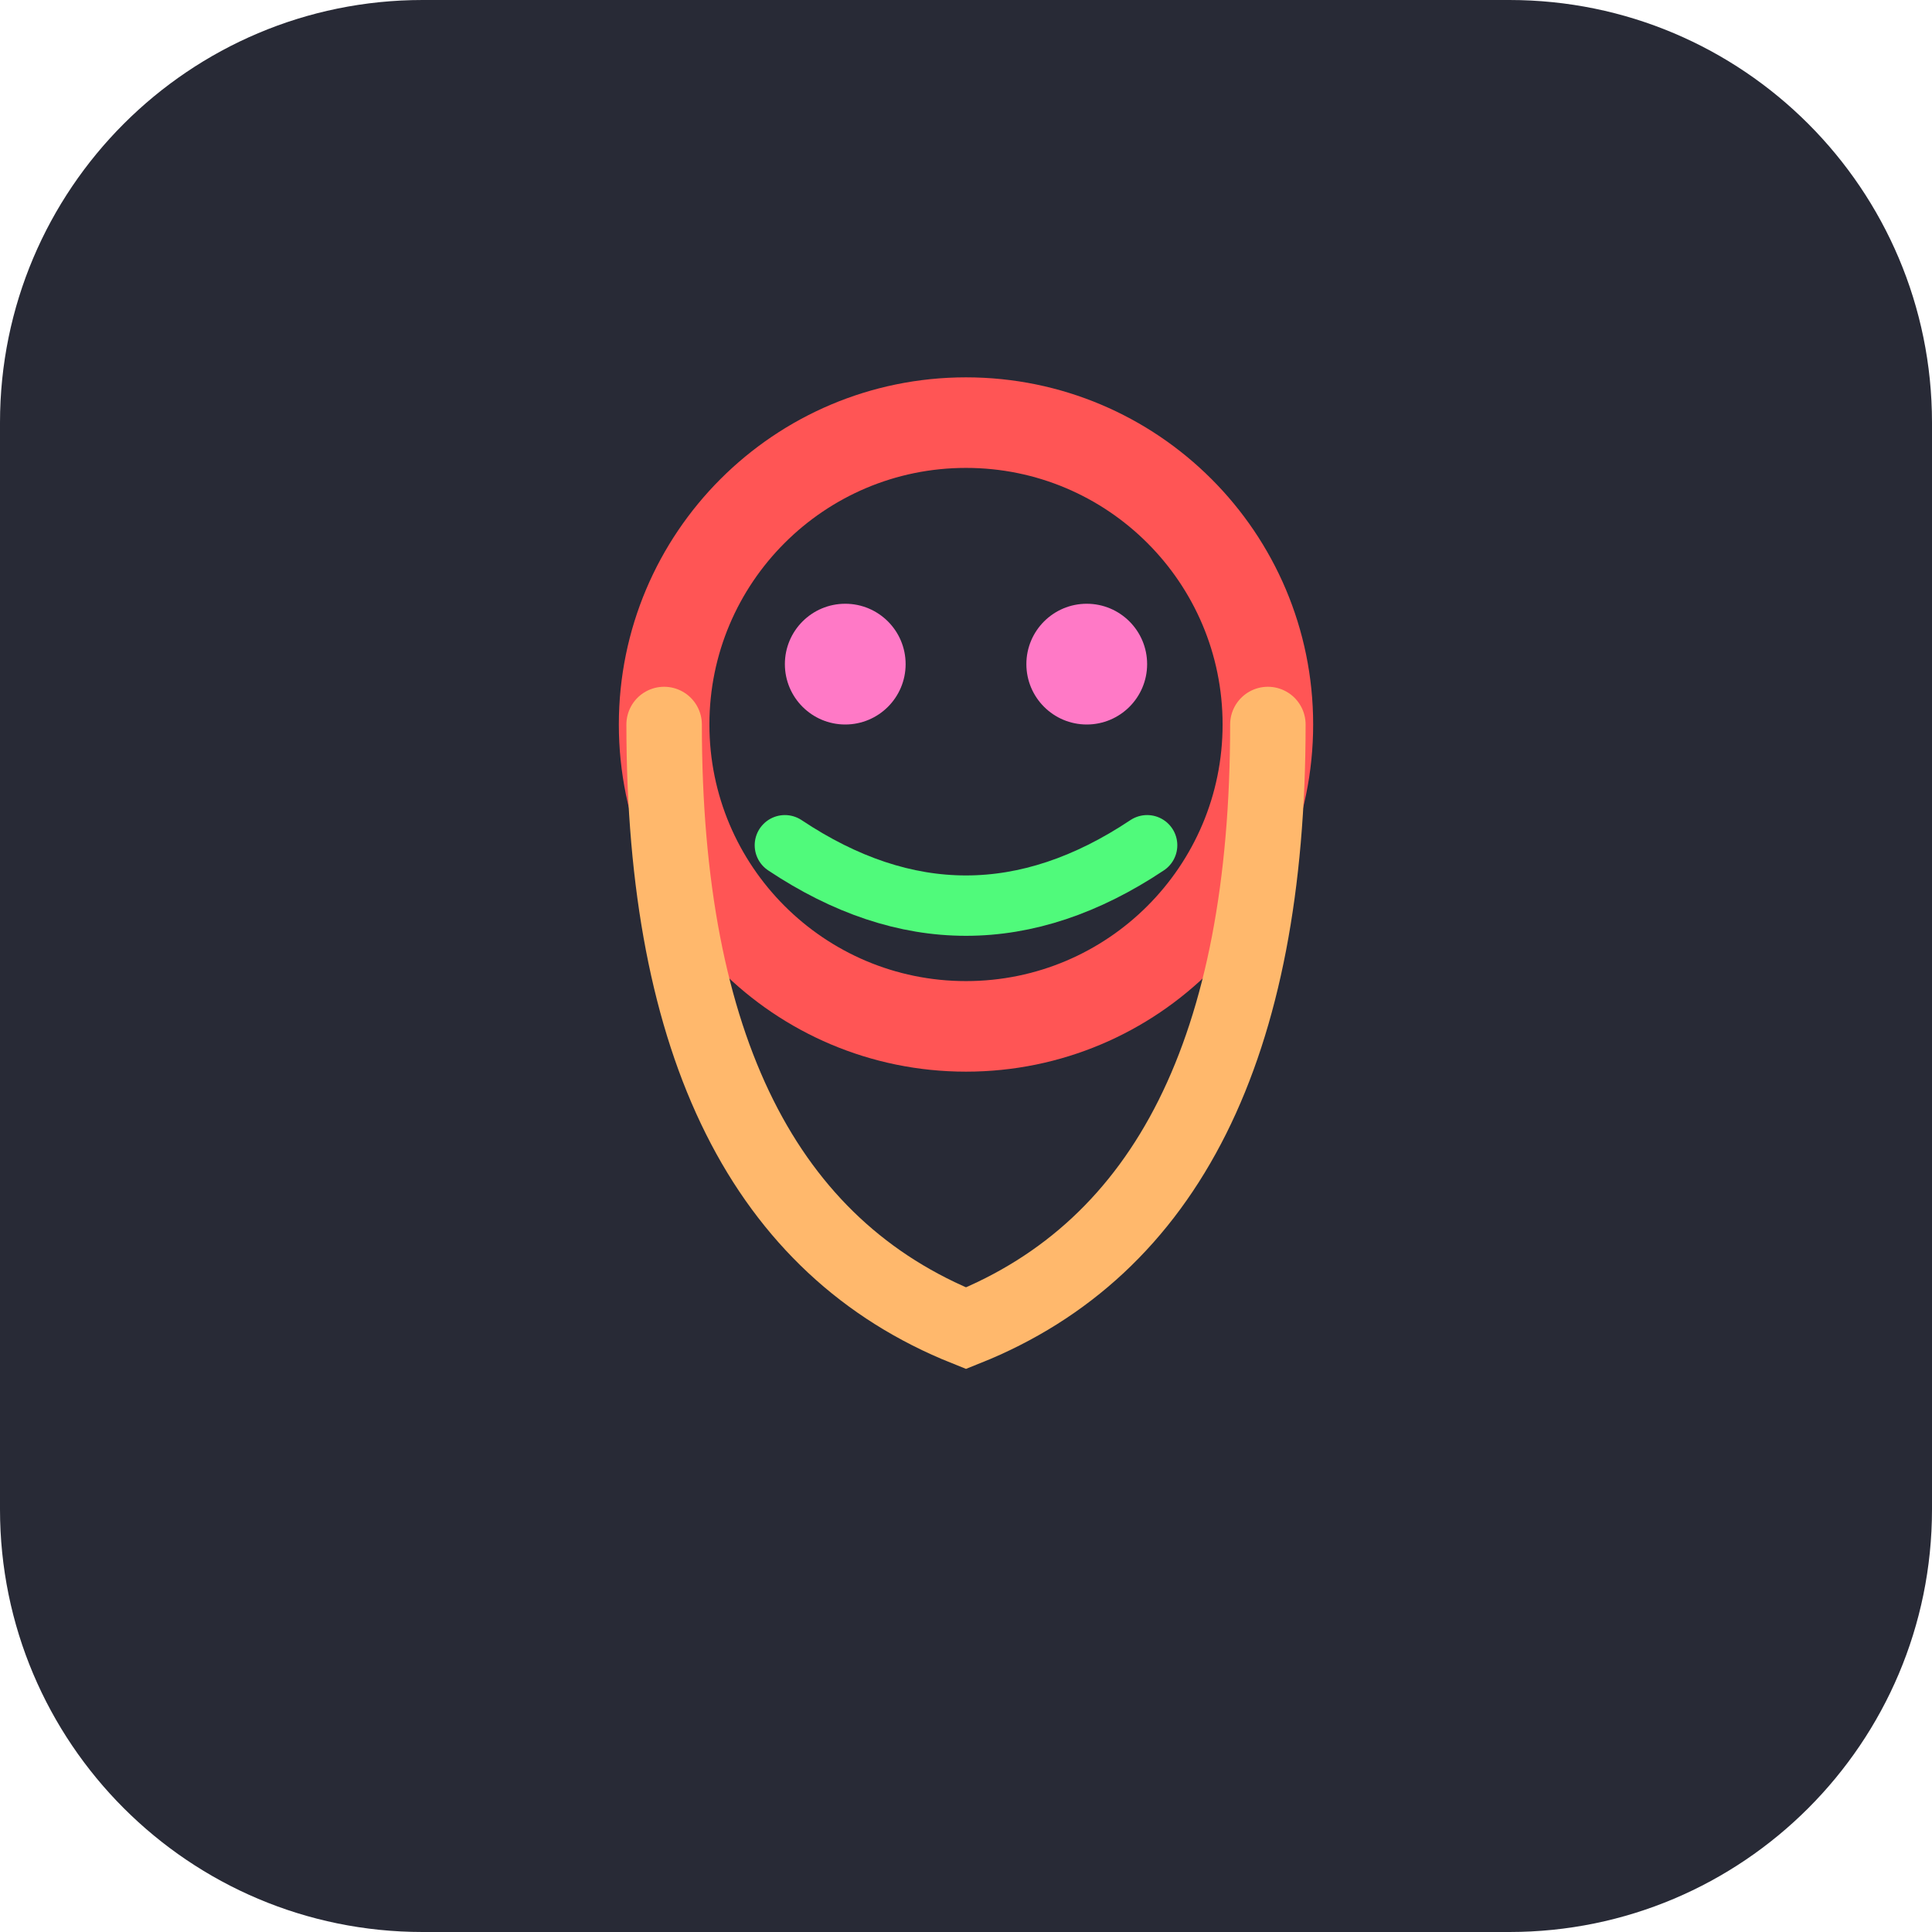
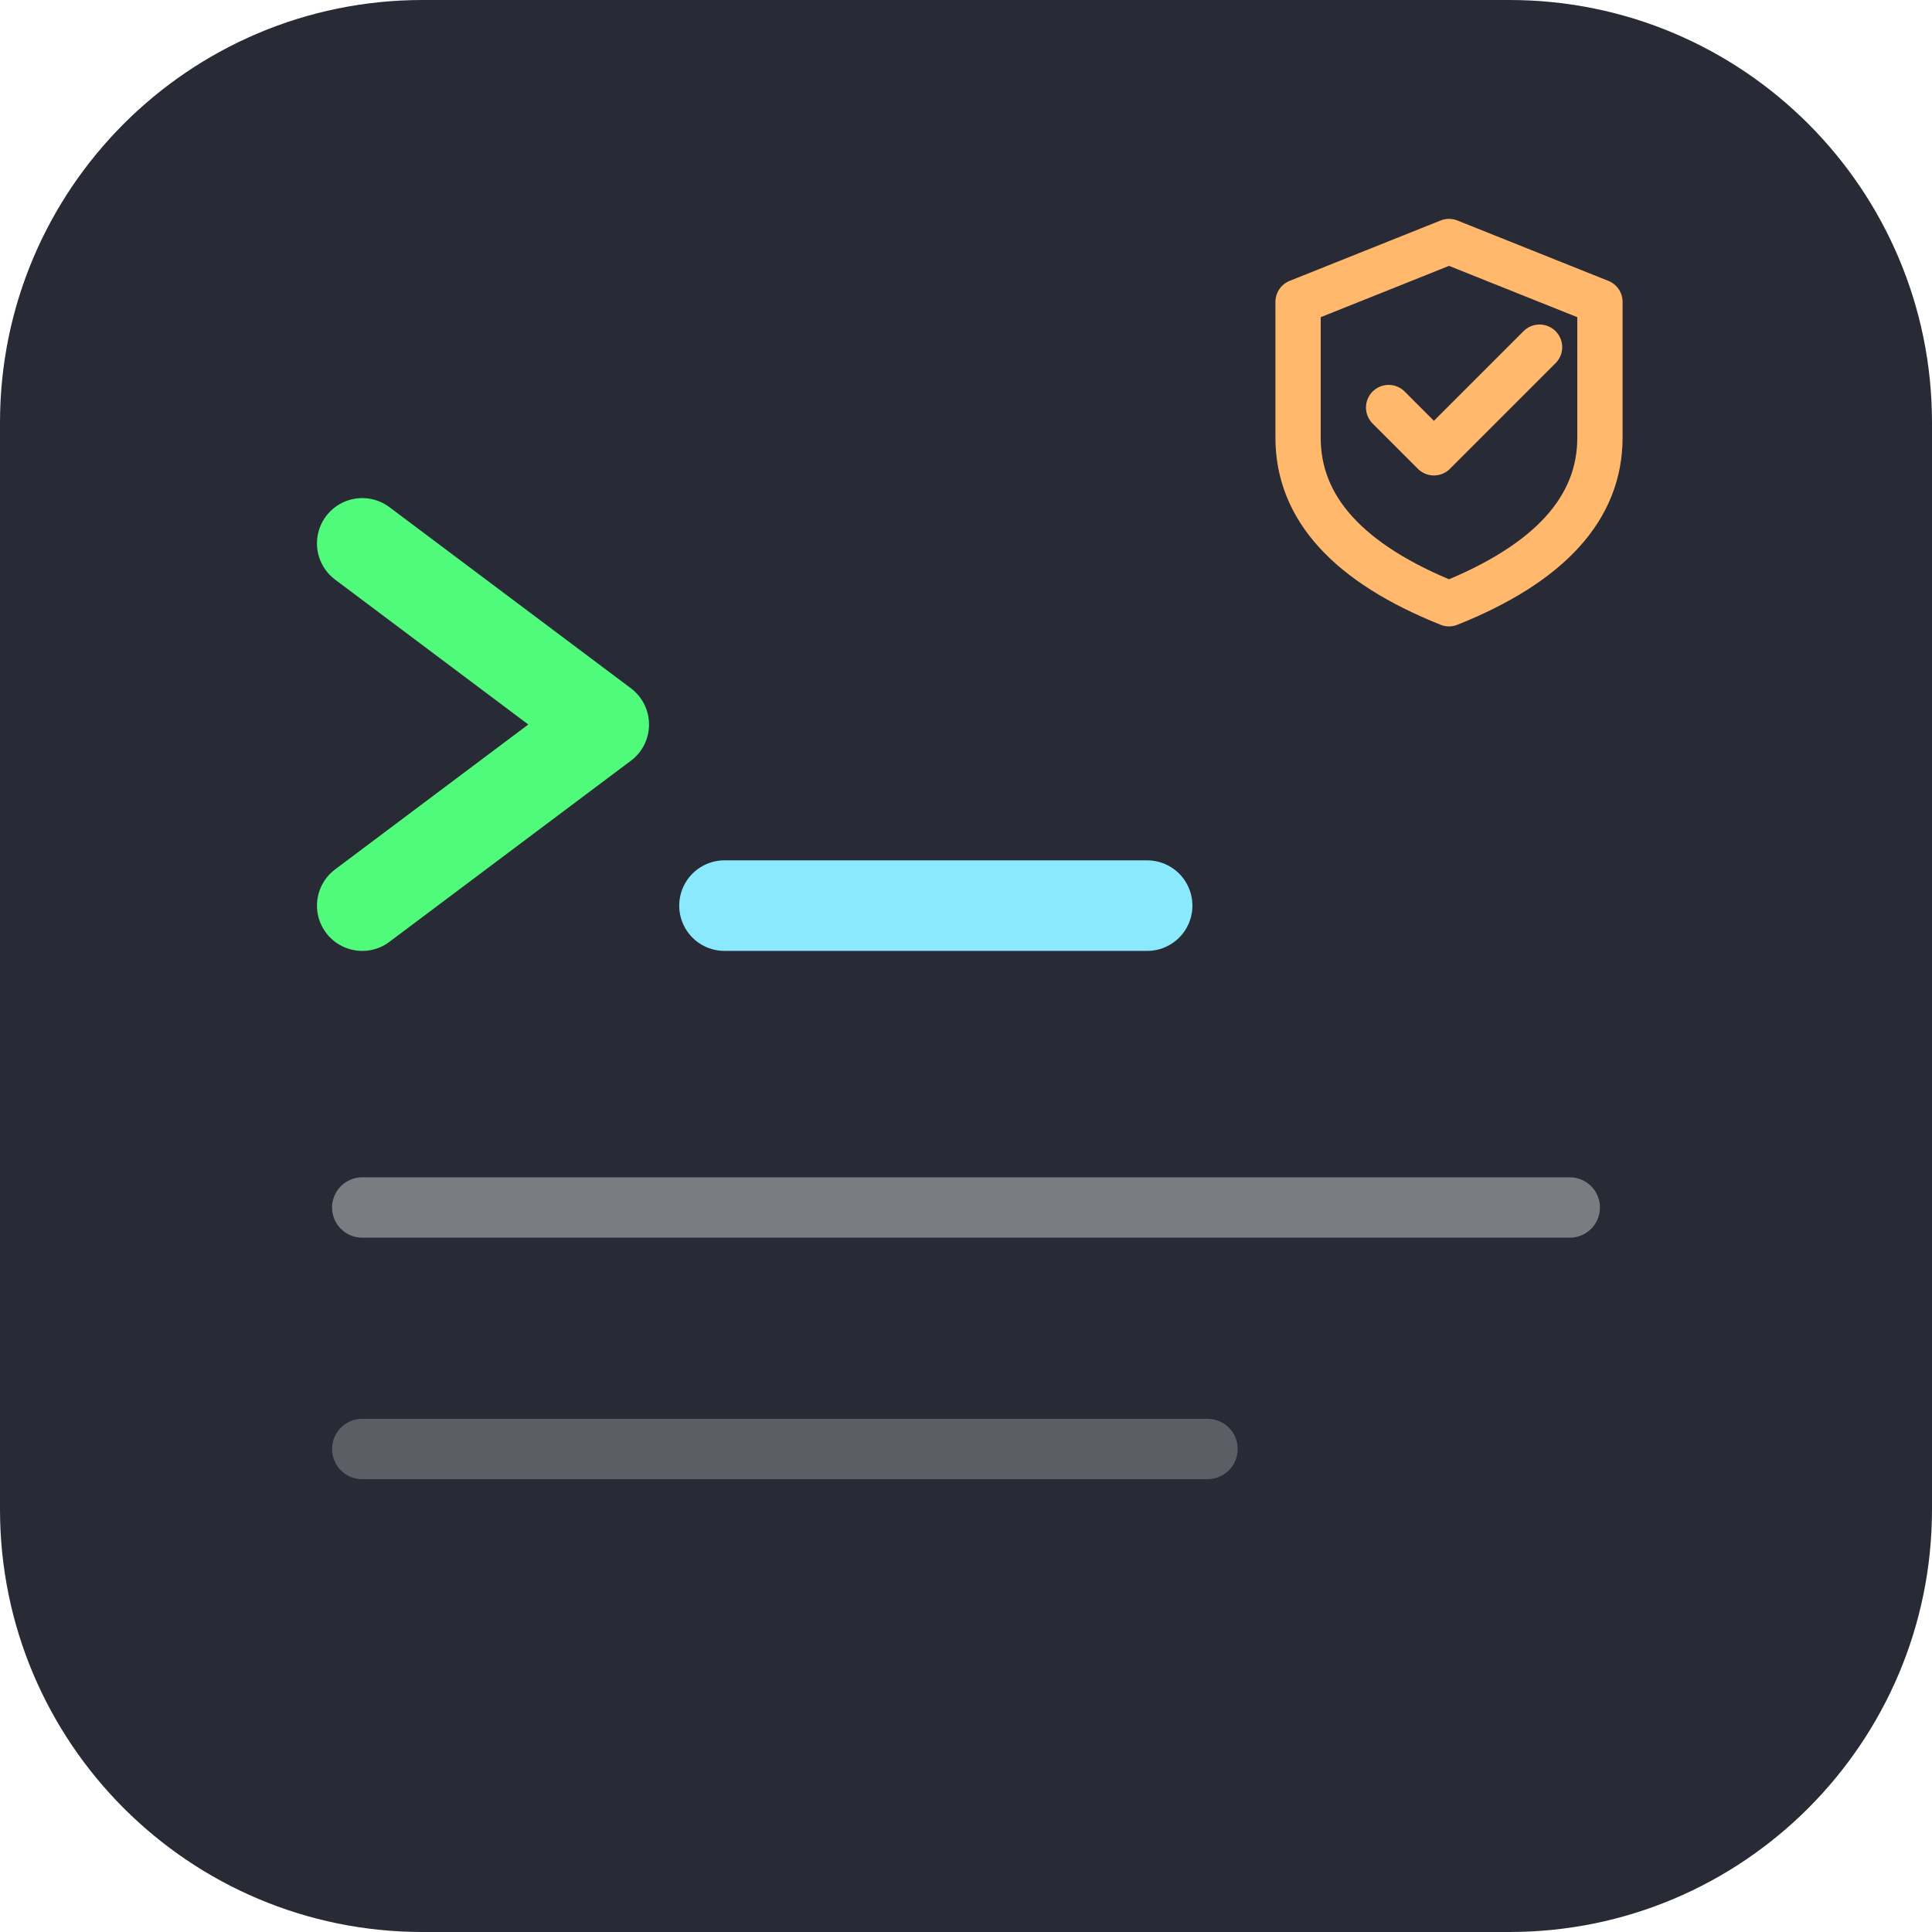
<svg xmlns="http://www.w3.org/2000/svg" viewBox="0 0 64 64">
  <rect width="64" height="64" rx="14" fill="#282a36" />
-   <circle cx="32" cy="24" r="10" fill="none" stroke="#ff5555" stroke-width="3" />
-   <path d="M22 24 Q22 40 32 44 Q42 40 42 24" fill="none" stroke="#ffb86c" stroke-width="2.5" stroke-linecap="round" />
-   <circle cx="28" cy="22" r="2" fill="#ff79c6" />
-   <circle cx="36" cy="22" r="2" fill="#ff79c6" />
-   <path d="M26 28 Q32 32 38 28" fill="none" stroke="#50fa7b" stroke-width="2" stroke-linecap="round" />
+   <path d="M12 18 L20 24 L12 30" fill="none" stroke="#50fa7b" stroke-width="3" stroke-linecap="round" stroke-linejoin="round" />
+   <line x1="24" y1="30" x2="38" y2="30" stroke="#8be9fd" stroke-width="3" stroke-linecap="round" />
+   <line x1="12" y1="40" x2="52" y2="40" stroke="#f8f8f2" stroke-width="2" stroke-linecap="round" opacity="0.4" />
+   <line x1="12" y1="48" x2="40" y2="48" stroke="#f8f8f2" stroke-width="2" stroke-linecap="round" opacity="0.25" />
+   <path d="M48 8 L53 10 L53 14.5 Q53 18 48 20 Q43 18 43 14.5 L43 10 Z" fill="none" stroke="#ffb86c" stroke-width="1.5" stroke-linejoin="round" />
+   <path d="M46 13.5 L47.5 15 L51 11.5" fill="none" stroke="#ffb86c" stroke-width="1.5" stroke-linecap="round" stroke-linejoin="round" />
</svg>
